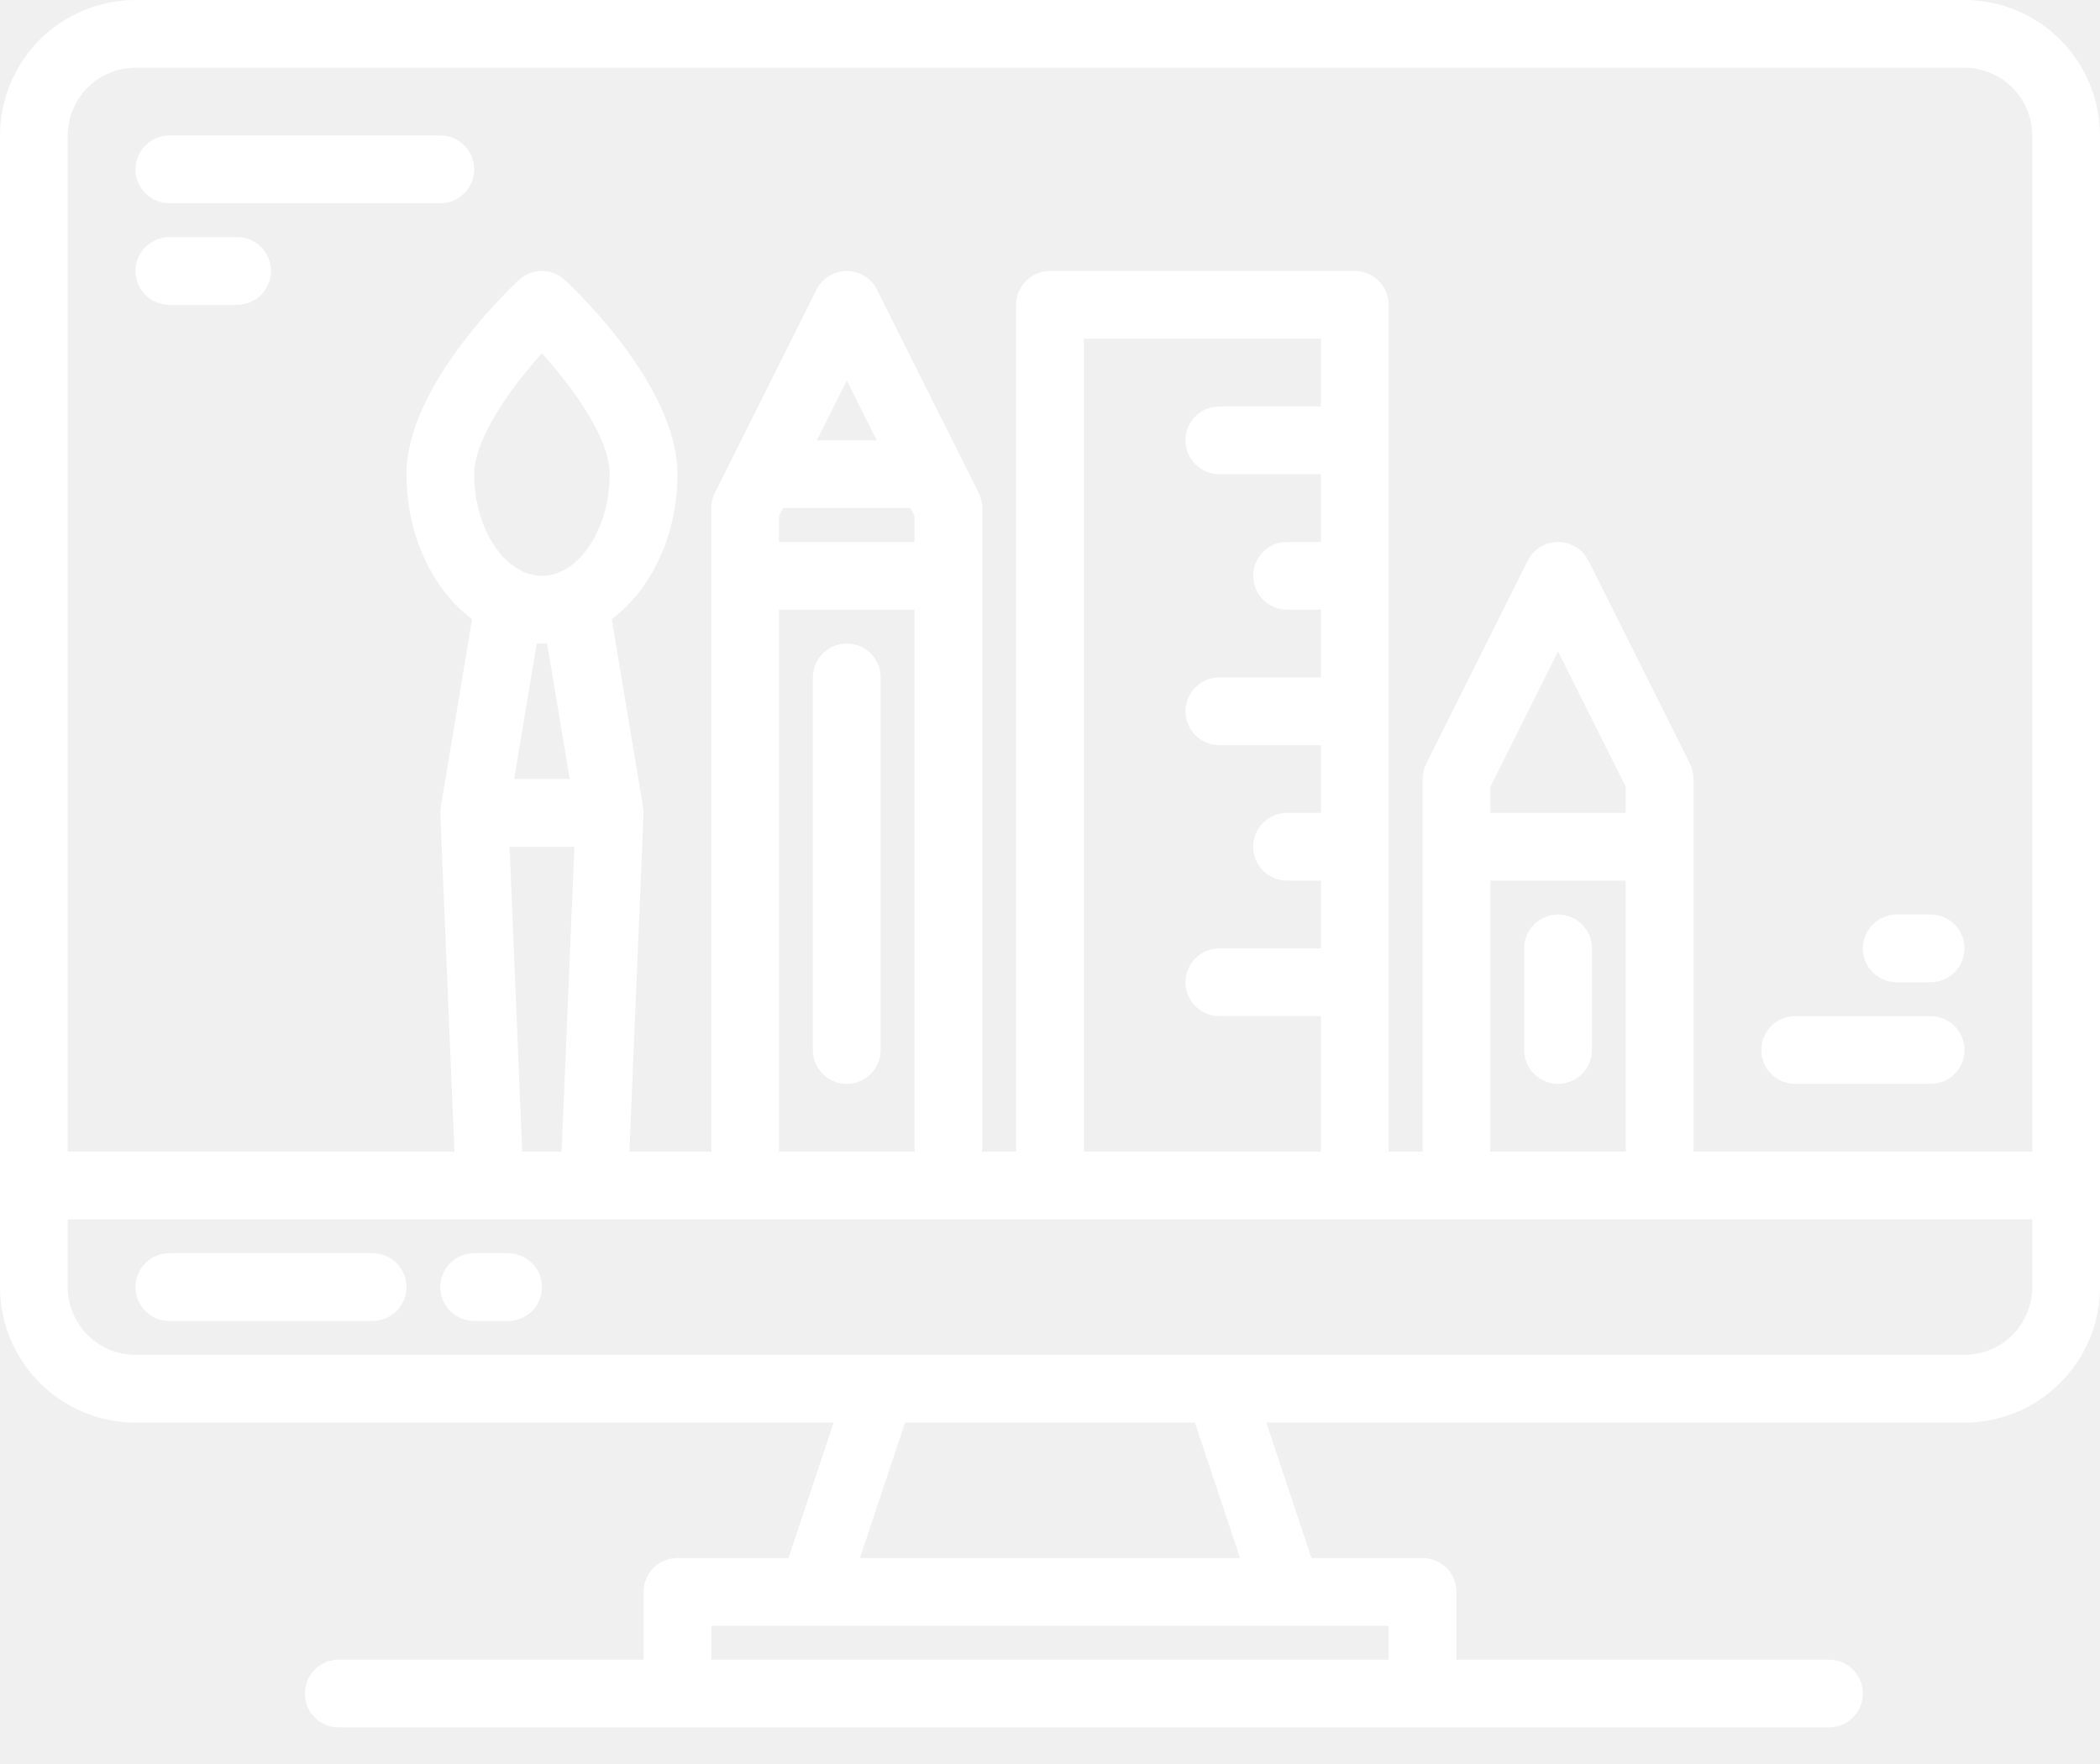
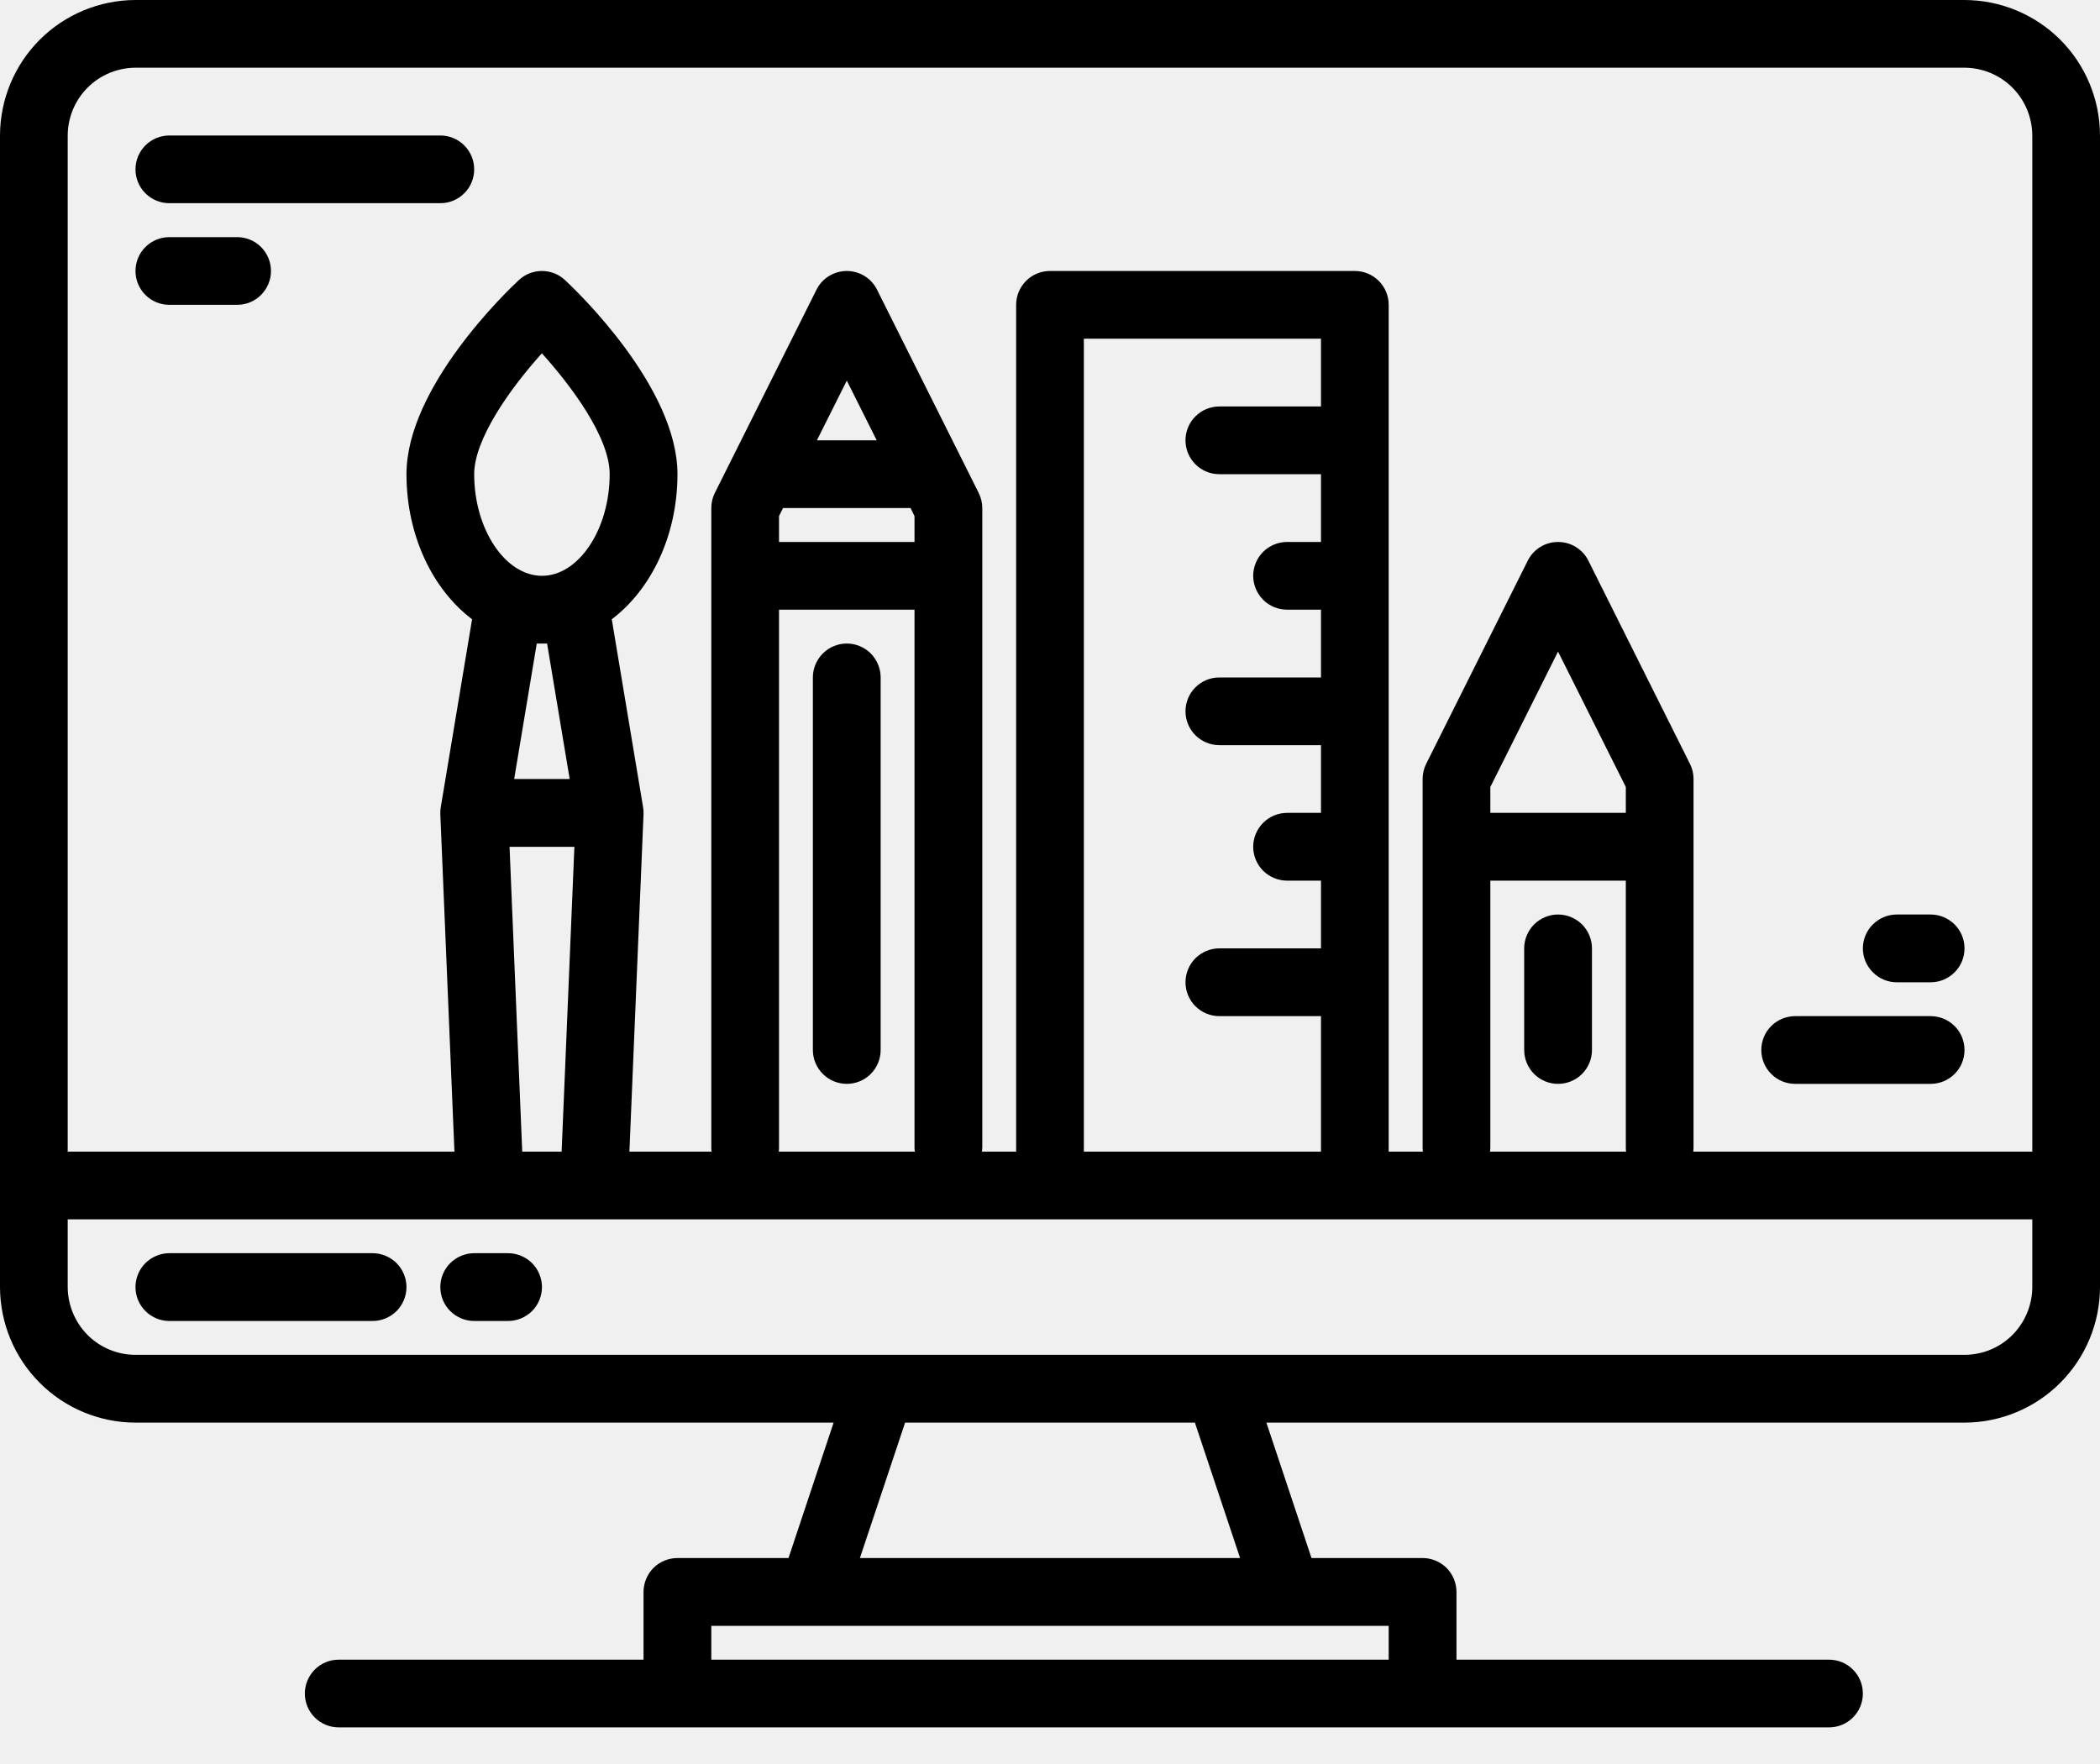
<svg xmlns="http://www.w3.org/2000/svg" width="25" height="21" viewBox="0 0 25 21" fill="none">
-   <path d="M23.387 0H1.613C1.185 0.001 0.775 0.171 0.473 0.473C0.171 0.775 0.001 1.185 0 1.613V15.323C0.001 15.75 0.171 16.16 0.473 16.462C0.775 16.765 1.185 16.935 1.613 16.936H9.924L9.387 18.548H8.065C7.958 18.548 7.855 18.591 7.779 18.666C7.704 18.742 7.661 18.845 7.661 18.952V19.758H4.032C3.925 19.758 3.823 19.8 3.747 19.876C3.672 19.952 3.629 20.054 3.629 20.161C3.629 20.268 3.672 20.371 3.747 20.446C3.823 20.522 3.925 20.564 4.032 20.564H21.774C21.881 20.564 21.984 20.522 22.059 20.446C22.135 20.371 22.177 20.268 22.177 20.161C22.177 20.054 22.135 19.952 22.059 19.876C21.984 19.8 21.881 19.758 21.774 19.758H17.339V18.952C17.339 18.845 17.296 18.742 17.221 18.666C17.145 18.591 17.042 18.548 16.936 18.548H15.613L15.076 16.936H23.387C23.815 16.935 24.225 16.765 24.527 16.462C24.829 16.16 24.999 15.75 25 15.323V1.613C24.999 1.185 24.829 0.775 24.527 0.473C24.225 0.171 23.815 0.001 23.387 0ZM16.532 19.355V19.758H8.468V19.355H16.532ZM10.237 18.548L10.775 16.936H14.225L14.763 18.548H10.237ZM24.194 15.323C24.193 15.536 24.108 15.741 23.957 15.893C23.806 16.044 23.601 16.129 23.387 16.129H1.613C1.399 16.129 1.194 16.044 1.043 15.893C0.892 15.741 0.807 15.536 0.806 15.323V14.516H24.194V15.323ZM6.838 10.081L6.686 13.71H6.217L6.066 10.081H6.838ZM6.121 9.274L6.39 7.661H6.513L6.782 9.274H6.121ZM6.452 6.855C6.015 6.855 5.645 6.301 5.645 5.645C5.645 5.231 6.068 4.63 6.451 4.206C6.796 4.589 7.258 5.202 7.258 5.645C7.258 6.301 6.889 6.855 6.452 6.855ZM10.84 6.048L10.887 6.144V6.452H9.274V6.144L9.322 6.048H10.84ZM9.725 5.242L10.081 4.531L10.437 5.242H9.725ZM10.887 7.258V13.659C10.887 13.676 10.888 13.693 10.891 13.71H9.271C9.273 13.693 9.274 13.676 9.274 13.659V7.258H10.887ZM14.516 5.645H15.726V6.452H15.323C15.216 6.452 15.113 6.494 15.037 6.57C14.962 6.645 14.919 6.748 14.919 6.855C14.919 6.962 14.962 7.064 15.037 7.14C15.113 7.216 15.216 7.258 15.323 7.258H15.726V8.065H14.516C14.409 8.065 14.307 8.107 14.231 8.183C14.155 8.258 14.113 8.361 14.113 8.468C14.113 8.575 14.155 8.677 14.231 8.753C14.307 8.828 14.409 8.871 14.516 8.871H15.726V9.677H15.323C15.216 9.677 15.113 9.72 15.037 9.796C14.962 9.871 14.919 9.974 14.919 10.081C14.919 10.188 14.962 10.29 15.037 10.366C15.113 10.441 15.216 10.484 15.323 10.484H15.726V11.29H14.516C14.409 11.29 14.307 11.333 14.231 11.408C14.155 11.484 14.113 11.587 14.113 11.694C14.113 11.8 14.155 11.903 14.231 11.979C14.307 12.054 14.409 12.097 14.516 12.097H15.726V13.71H12.903V4.032H15.726V4.839H14.516C14.409 4.839 14.307 4.881 14.231 4.957C14.155 5.032 14.113 5.135 14.113 5.242C14.113 5.349 14.155 5.451 14.231 5.527C14.307 5.603 14.409 5.645 14.516 5.645ZM19.355 10.484V13.659C19.355 13.676 19.356 13.693 19.358 13.71H17.738C17.741 13.693 17.742 13.676 17.742 13.659V10.484H19.355ZM17.742 9.677V9.369L18.548 7.757L19.355 9.369V9.677H17.742ZM24.194 13.71H20.158C20.16 13.693 20.161 13.676 20.161 13.659V9.274C20.161 9.212 20.147 9.15 20.119 9.094L18.909 6.674C18.876 6.607 18.824 6.551 18.76 6.512C18.697 6.472 18.623 6.452 18.548 6.452C18.474 6.452 18.4 6.472 18.336 6.512C18.273 6.551 18.221 6.607 18.188 6.674L16.978 9.094C16.95 9.15 16.936 9.212 16.936 9.274V13.659C16.936 13.676 16.937 13.693 16.939 13.71H16.532V3.629C16.532 3.522 16.49 3.42 16.414 3.344C16.338 3.268 16.236 3.226 16.129 3.226H12.5C12.393 3.226 12.29 3.268 12.215 3.344C12.139 3.42 12.097 3.522 12.097 3.629V13.71H11.69C11.692 13.693 11.693 13.676 11.694 13.659V6.048C11.694 5.986 11.679 5.924 11.651 5.868L10.441 3.449C10.408 3.382 10.356 3.325 10.293 3.286C10.229 3.247 10.155 3.226 10.081 3.226C10.006 3.226 9.932 3.247 9.869 3.286C9.805 3.325 9.753 3.382 9.72 3.449L8.51 5.868C8.482 5.924 8.468 5.986 8.468 6.048V13.659C8.468 13.676 8.469 13.693 8.471 13.71H7.493L7.661 9.694C7.661 9.685 7.661 9.676 7.661 9.666V9.654C7.66 9.64 7.658 9.626 7.656 9.612V9.611L7.283 7.372C7.751 7.019 8.065 6.377 8.065 5.645C8.065 4.609 6.863 3.461 6.726 3.334C6.652 3.264 6.553 3.226 6.452 3.226C6.35 3.226 6.252 3.264 6.177 3.334C6.04 3.461 4.839 4.609 4.839 5.645C4.839 6.377 5.152 7.019 5.62 7.372L5.247 9.611V9.612C5.245 9.626 5.243 9.64 5.242 9.654V9.666C5.242 9.676 5.242 9.685 5.242 9.694L5.41 13.71H0.806V1.613C0.807 1.399 0.892 1.194 1.043 1.043C1.194 0.892 1.399 0.807 1.613 0.806H23.387C23.601 0.807 23.806 0.892 23.957 1.043C24.108 1.194 24.193 1.399 24.194 1.613V13.71Z" fill="white" />
-   <path d="M4.436 14.919H2.016C1.909 14.919 1.807 14.962 1.731 15.037C1.655 15.113 1.613 15.216 1.613 15.322C1.613 15.43 1.655 15.532 1.731 15.608C1.807 15.683 1.909 15.726 2.016 15.726H4.436C4.542 15.726 4.645 15.683 4.721 15.608C4.796 15.532 4.839 15.43 4.839 15.322C4.839 15.216 4.796 15.113 4.721 15.037C4.645 14.962 4.542 14.919 4.436 14.919Z" fill="white" />
-   <path d="M6.048 14.919H5.645C5.538 14.919 5.436 14.962 5.36 15.037C5.284 15.113 5.242 15.216 5.242 15.322C5.242 15.43 5.284 15.532 5.36 15.608C5.436 15.683 5.538 15.726 5.645 15.726H6.048C6.155 15.726 6.258 15.683 6.334 15.608C6.409 15.532 6.452 15.43 6.452 15.322C6.452 15.216 6.409 15.113 6.334 15.037C6.258 14.962 6.155 14.919 6.048 14.919Z" fill="white" />
-   <path d="M10.081 7.661C9.974 7.661 9.871 7.704 9.796 7.779C9.72 7.855 9.677 7.958 9.677 8.064V12.5C9.677 12.607 9.72 12.71 9.796 12.785C9.871 12.861 9.974 12.903 10.081 12.903C10.188 12.903 10.29 12.861 10.366 12.785C10.441 12.71 10.484 12.607 10.484 12.5V8.064C10.484 7.958 10.441 7.855 10.366 7.779C10.29 7.704 10.188 7.661 10.081 7.661Z" fill="white" />
-   <path d="M18.548 10.887C18.441 10.887 18.339 10.93 18.263 11.005C18.188 11.081 18.145 11.183 18.145 11.29V12.5C18.145 12.607 18.188 12.71 18.263 12.785C18.339 12.861 18.441 12.903 18.548 12.903C18.655 12.903 18.758 12.861 18.834 12.785C18.909 12.71 18.952 12.607 18.952 12.5V11.29C18.952 11.183 18.909 11.081 18.834 11.005C18.758 10.93 18.655 10.887 18.548 10.887Z" fill="white" />
-   <path d="M2.016 2.419H5.242C5.349 2.419 5.451 2.377 5.527 2.301C5.603 2.226 5.645 2.123 5.645 2.016C5.645 1.909 5.603 1.807 5.527 1.731C5.451 1.655 5.349 1.613 5.242 1.613H2.016C1.909 1.613 1.807 1.655 1.731 1.731C1.655 1.807 1.613 1.909 1.613 2.016C1.613 2.123 1.655 2.226 1.731 2.301C1.807 2.377 1.909 2.419 2.016 2.419Z" fill="white" />
-   <path d="M2.016 3.629H2.823C2.93 3.629 3.032 3.587 3.108 3.511C3.183 3.435 3.226 3.333 3.226 3.226C3.226 3.119 3.183 3.016 3.108 2.941C3.032 2.865 2.93 2.823 2.823 2.823H2.016C1.909 2.823 1.807 2.865 1.731 2.941C1.655 3.016 1.613 3.119 1.613 3.226C1.613 3.333 1.655 3.435 1.731 3.511C1.807 3.587 1.909 3.629 2.016 3.629Z" fill="white" />
-   <path d="M21.371 12.903H22.984C23.091 12.903 23.193 12.861 23.269 12.785C23.345 12.71 23.387 12.607 23.387 12.5C23.387 12.393 23.345 12.29 23.269 12.215C23.193 12.139 23.091 12.097 22.984 12.097H21.371C21.264 12.097 21.161 12.139 21.086 12.215C21.01 12.29 20.968 12.393 20.968 12.5C20.968 12.607 21.01 12.71 21.086 12.785C21.161 12.861 21.264 12.903 21.371 12.903Z" fill="white" />
-   <path d="M22.581 11.694H22.984C23.091 11.694 23.193 11.651 23.269 11.575C23.345 11.5 23.387 11.397 23.387 11.29C23.387 11.183 23.345 11.081 23.269 11.005C23.193 10.93 23.091 10.887 22.984 10.887H22.581C22.474 10.887 22.371 10.93 22.296 11.005C22.22 11.081 22.177 11.183 22.177 11.29C22.177 11.397 22.22 11.5 22.296 11.575C22.371 11.651 22.474 11.694 22.581 11.694Z" fill="white" />
+   <path d="M23.387 0H1.613C1.185 0.001 0.775 0.171 0.473 0.473C0.171 0.775 0.001 1.185 0 1.613V15.323C0.001 15.75 0.171 16.16 0.473 16.462C0.775 16.765 1.185 16.935 1.613 16.936H9.924L9.387 18.548H8.065C7.958 18.548 7.855 18.591 7.779 18.666C7.704 18.742 7.661 18.845 7.661 18.952V19.758H4.032C3.925 19.758 3.823 19.8 3.747 19.876C3.672 19.952 3.629 20.054 3.629 20.161C3.629 20.268 3.672 20.371 3.747 20.446C3.823 20.522 3.925 20.564 4.032 20.564H21.774C21.881 20.564 21.984 20.522 22.059 20.446C22.135 20.371 22.177 20.268 22.177 20.161C22.177 20.054 22.135 19.952 22.059 19.876C21.984 19.8 21.881 19.758 21.774 19.758H17.339V18.952C17.339 18.845 17.296 18.742 17.221 18.666C17.145 18.591 17.042 18.548 16.936 18.548H15.613L15.076 16.936H23.387C23.815 16.935 24.225 16.765 24.527 16.462C24.829 16.16 24.999 15.75 25 15.323V1.613C24.999 1.185 24.829 0.775 24.527 0.473C24.225 0.171 23.815 0.001 23.387 0ZM16.532 19.355V19.758H8.468V19.355H16.532ZM10.237 18.548L10.775 16.936H14.225L14.763 18.548H10.237ZM24.194 15.323C24.193 15.536 24.108 15.741 23.957 15.893C23.806 16.044 23.601 16.129 23.387 16.129H1.613C1.399 16.129 1.194 16.044 1.043 15.893C0.892 15.741 0.807 15.536 0.806 15.323V14.516H24.194V15.323ZM6.838 10.081L6.686 13.71H6.217L6.066 10.081H6.838ZM6.121 9.274L6.39 7.661H6.513L6.782 9.274H6.121ZM6.452 6.855C6.015 6.855 5.645 6.301 5.645 5.645C5.645 5.231 6.068 4.63 6.451 4.206C6.796 4.589 7.258 5.202 7.258 5.645C7.258 6.301 6.889 6.855 6.452 6.855ZM10.84 6.048L10.887 6.144V6.452H9.274V6.144L9.322 6.048H10.84ZM9.725 5.242L10.081 4.531L10.437 5.242H9.725ZM10.887 7.258V13.659C10.887 13.676 10.888 13.693 10.891 13.71H9.271C9.273 13.693 9.274 13.676 9.274 13.659V7.258H10.887ZM14.516 5.645H15.726V6.452H15.323C15.216 6.452 15.113 6.494 15.037 6.57C14.962 6.645 14.919 6.748 14.919 6.855C14.919 6.962 14.962 7.064 15.037 7.14C15.113 7.216 15.216 7.258 15.323 7.258H15.726V8.065H14.516C14.409 8.065 14.307 8.107 14.231 8.183C14.155 8.258 14.113 8.361 14.113 8.468C14.113 8.575 14.155 8.677 14.231 8.753C14.307 8.828 14.409 8.871 14.516 8.871H15.726V9.677H15.323C15.216 9.677 15.113 9.72 15.037 9.796C14.962 9.871 14.919 9.974 14.919 10.081C14.919 10.188 14.962 10.29 15.037 10.366C15.113 10.441 15.216 10.484 15.323 10.484H15.726V11.29H14.516C14.409 11.29 14.307 11.333 14.231 11.408C14.155 11.484 14.113 11.587 14.113 11.694C14.113 11.8 14.155 11.903 14.231 11.979C14.307 12.054 14.409 12.097 14.516 12.097H15.726V13.71H12.903V4.032H15.726V4.839H14.516C14.409 4.839 14.307 4.881 14.231 4.957C14.155 5.032 14.113 5.135 14.113 5.242C14.113 5.349 14.155 5.451 14.231 5.527C14.307 5.603 14.409 5.645 14.516 5.645ZM19.355 10.484V13.659C19.355 13.676 19.356 13.693 19.358 13.71H17.738C17.741 13.693 17.742 13.676 17.742 13.659V10.484H19.355ZM17.742 9.677V9.369L18.548 7.757L19.355 9.369V9.677H17.742ZM24.194 13.71H20.158C20.16 13.693 20.161 13.676 20.161 13.659V9.274C20.161 9.212 20.147 9.15 20.119 9.094L18.909 6.674C18.876 6.607 18.824 6.551 18.76 6.512C18.697 6.472 18.623 6.452 18.548 6.452C18.474 6.452 18.4 6.472 18.336 6.512C18.273 6.551 18.221 6.607 18.188 6.674L16.978 9.094C16.95 9.15 16.936 9.212 16.936 9.274V13.659C16.936 13.676 16.937 13.693 16.939 13.71H16.532V3.629C16.532 3.522 16.49 3.42 16.414 3.344C16.338 3.268 16.236 3.226 16.129 3.226H12.5C12.393 3.226 12.29 3.268 12.215 3.344C12.139 3.42 12.097 3.522 12.097 3.629V13.71H11.69C11.692 13.693 11.693 13.676 11.694 13.659V6.048C11.694 5.986 11.679 5.924 11.651 5.868L10.441 3.449C10.408 3.382 10.356 3.325 10.293 3.286C10.229 3.247 10.155 3.226 10.081 3.226C10.006 3.226 9.932 3.247 9.869 3.286C9.805 3.325 9.753 3.382 9.72 3.449L8.51 5.868C8.482 5.924 8.468 5.986 8.468 6.048V13.659C8.468 13.676 8.469 13.693 8.471 13.71H7.493L7.661 9.694C7.661 9.685 7.661 9.676 7.661 9.666V9.654C7.66 9.64 7.658 9.626 7.656 9.612V9.611L7.283 7.372C7.751 7.019 8.065 6.377 8.065 5.645C8.065 4.609 6.863 3.461 6.726 3.334C6.652 3.264 6.553 3.226 6.452 3.226C6.35 3.226 6.252 3.264 6.177 3.334C6.04 3.461 4.839 4.609 4.839 5.645C4.839 6.377 5.152 7.019 5.62 7.372L5.247 9.611V9.612C5.245 9.626 5.243 9.64 5.242 9.654V9.666C5.242 9.676 5.242 9.685 5.242 9.694L5.41 13.71H0.806V1.613C0.807 1.399 0.892 1.194 1.043 1.043C1.194 0.892 1.399 0.807 1.613 0.806H23.387C23.601 0.807 23.806 0.892 23.957 1.043C24.108 1.194 24.193 1.399 24.194 1.613V13.71Z" fill="black" />
+   <path d="M4.436 14.919H2.016C1.909 14.919 1.807 14.962 1.731 15.037C1.655 15.113 1.613 15.216 1.613 15.322C1.613 15.43 1.655 15.532 1.731 15.608C1.807 15.683 1.909 15.726 2.016 15.726H4.436C4.542 15.726 4.645 15.683 4.721 15.608C4.796 15.532 4.839 15.43 4.839 15.322C4.839 15.216 4.796 15.113 4.721 15.037C4.645 14.962 4.542 14.919 4.436 14.919Z" fill="black" />
+   <path d="M6.048 14.919H5.645C5.538 14.919 5.436 14.962 5.36 15.037C5.284 15.113 5.242 15.216 5.242 15.322C5.242 15.43 5.284 15.532 5.36 15.608C5.436 15.683 5.538 15.726 5.645 15.726H6.048C6.155 15.726 6.258 15.683 6.334 15.608C6.409 15.532 6.452 15.43 6.452 15.322C6.452 15.216 6.409 15.113 6.334 15.037C6.258 14.962 6.155 14.919 6.048 14.919Z" fill="black" />
+   <path d="M10.081 7.661C9.974 7.661 9.871 7.704 9.796 7.779C9.72 7.855 9.677 7.958 9.677 8.064V12.5C9.677 12.607 9.72 12.71 9.796 12.785C9.871 12.861 9.974 12.903 10.081 12.903C10.188 12.903 10.29 12.861 10.366 12.785C10.441 12.71 10.484 12.607 10.484 12.5V8.064C10.484 7.958 10.441 7.855 10.366 7.779C10.29 7.704 10.188 7.661 10.081 7.661Z" fill="black" />
+   <path d="M18.548 10.887C18.441 10.887 18.339 10.93 18.263 11.005C18.188 11.081 18.145 11.183 18.145 11.29V12.5C18.145 12.607 18.188 12.71 18.263 12.785C18.339 12.861 18.441 12.903 18.548 12.903C18.655 12.903 18.758 12.861 18.834 12.785C18.909 12.71 18.952 12.607 18.952 12.5V11.29C18.952 11.183 18.909 11.081 18.834 11.005C18.758 10.93 18.655 10.887 18.548 10.887Z" fill="black" />
+   <path d="M2.016 2.419H5.242C5.349 2.419 5.451 2.377 5.527 2.301C5.603 2.226 5.645 2.123 5.645 2.016C5.645 1.909 5.603 1.807 5.527 1.731C5.451 1.655 5.349 1.613 5.242 1.613H2.016C1.909 1.613 1.807 1.655 1.731 1.731C1.655 1.807 1.613 1.909 1.613 2.016C1.613 2.123 1.655 2.226 1.731 2.301C1.807 2.377 1.909 2.419 2.016 2.419Z" fill="black" />
+   <path d="M2.016 3.629H2.823C2.93 3.629 3.032 3.587 3.108 3.511C3.183 3.435 3.226 3.333 3.226 3.226C3.226 3.119 3.183 3.016 3.108 2.941C3.032 2.865 2.93 2.823 2.823 2.823H2.016C1.909 2.823 1.807 2.865 1.731 2.941C1.655 3.016 1.613 3.119 1.613 3.226C1.613 3.333 1.655 3.435 1.731 3.511C1.807 3.587 1.909 3.629 2.016 3.629Z" fill="black" />
+   <path d="M21.371 12.903H22.984C23.091 12.903 23.193 12.861 23.269 12.785C23.345 12.71 23.387 12.607 23.387 12.5C23.387 12.393 23.345 12.29 23.269 12.215C23.193 12.139 23.091 12.097 22.984 12.097H21.371C21.264 12.097 21.161 12.139 21.086 12.215C21.01 12.29 20.968 12.393 20.968 12.5C20.968 12.607 21.01 12.71 21.086 12.785C21.161 12.861 21.264 12.903 21.371 12.903Z" fill="black" />
+   <path d="M22.581 11.694H22.984C23.091 11.694 23.193 11.651 23.269 11.575C23.345 11.5 23.387 11.397 23.387 11.29C23.387 11.183 23.345 11.081 23.269 11.005C23.193 10.93 23.091 10.887 22.984 10.887H22.581C22.474 10.887 22.371 10.93 22.296 11.005C22.22 11.081 22.177 11.183 22.177 11.29C22.177 11.397 22.22 11.5 22.296 11.575C22.371 11.651 22.474 11.694 22.581 11.694Z" fill="black" />
</svg>
